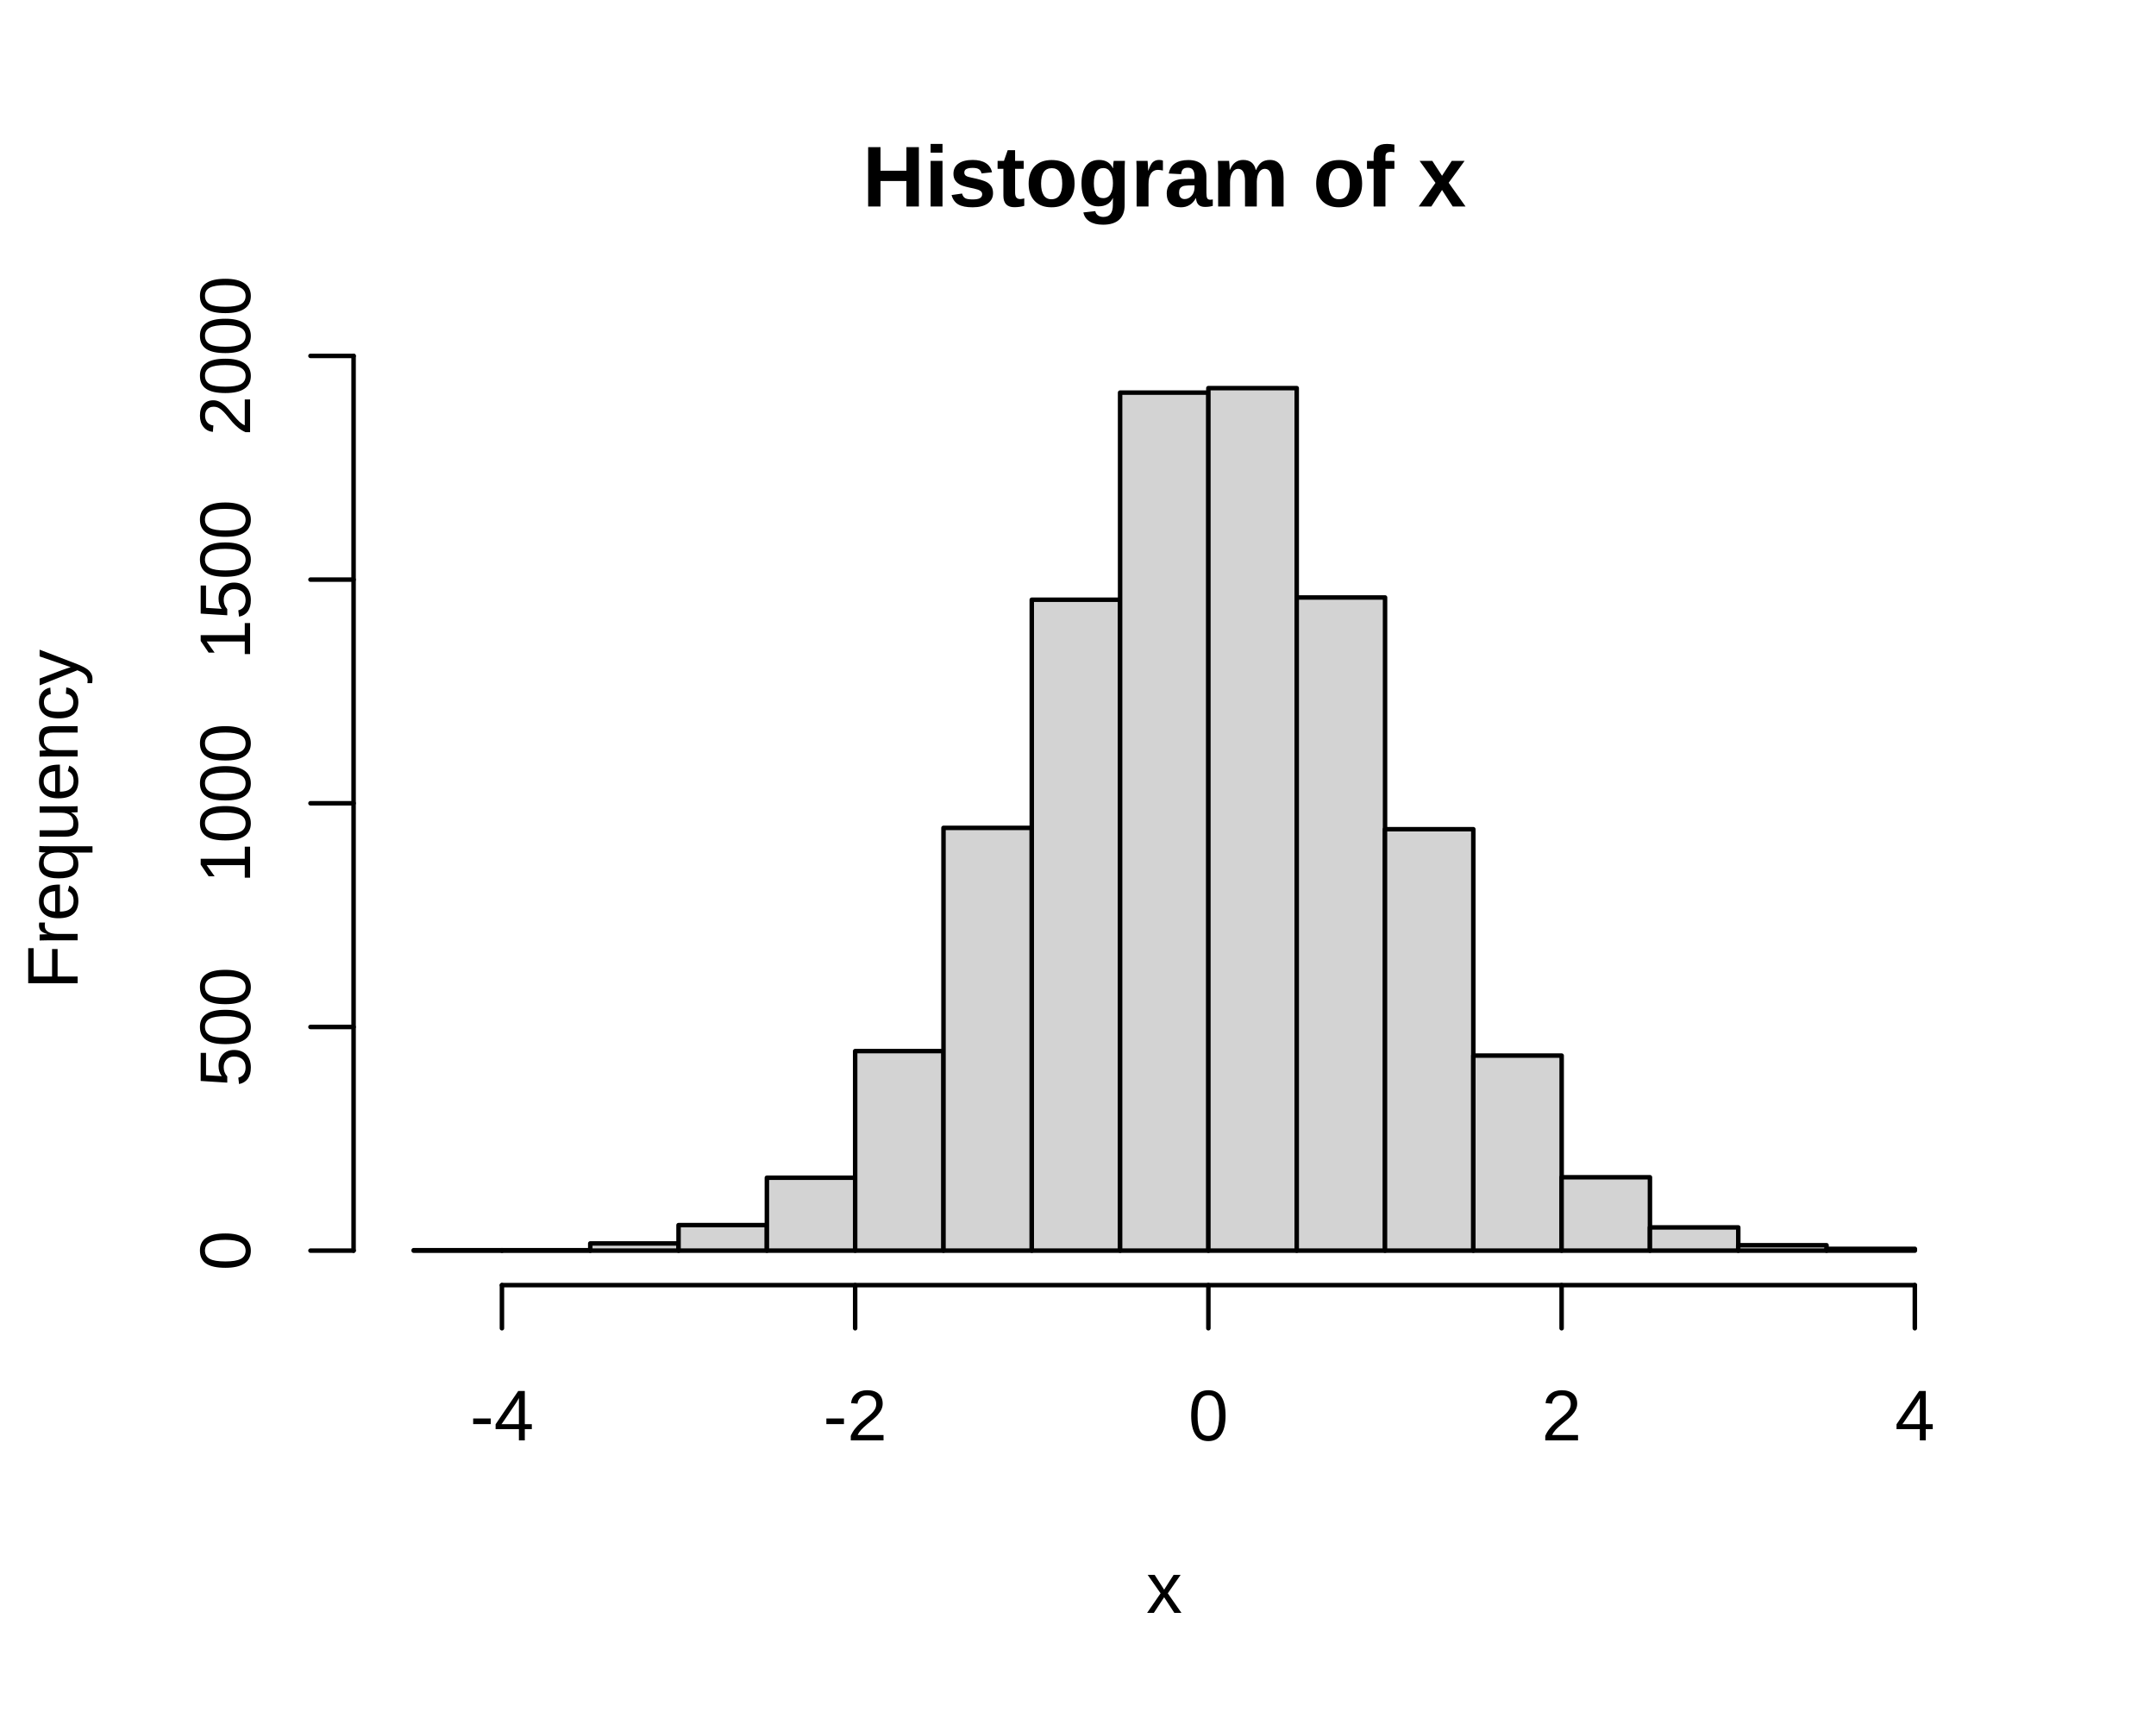
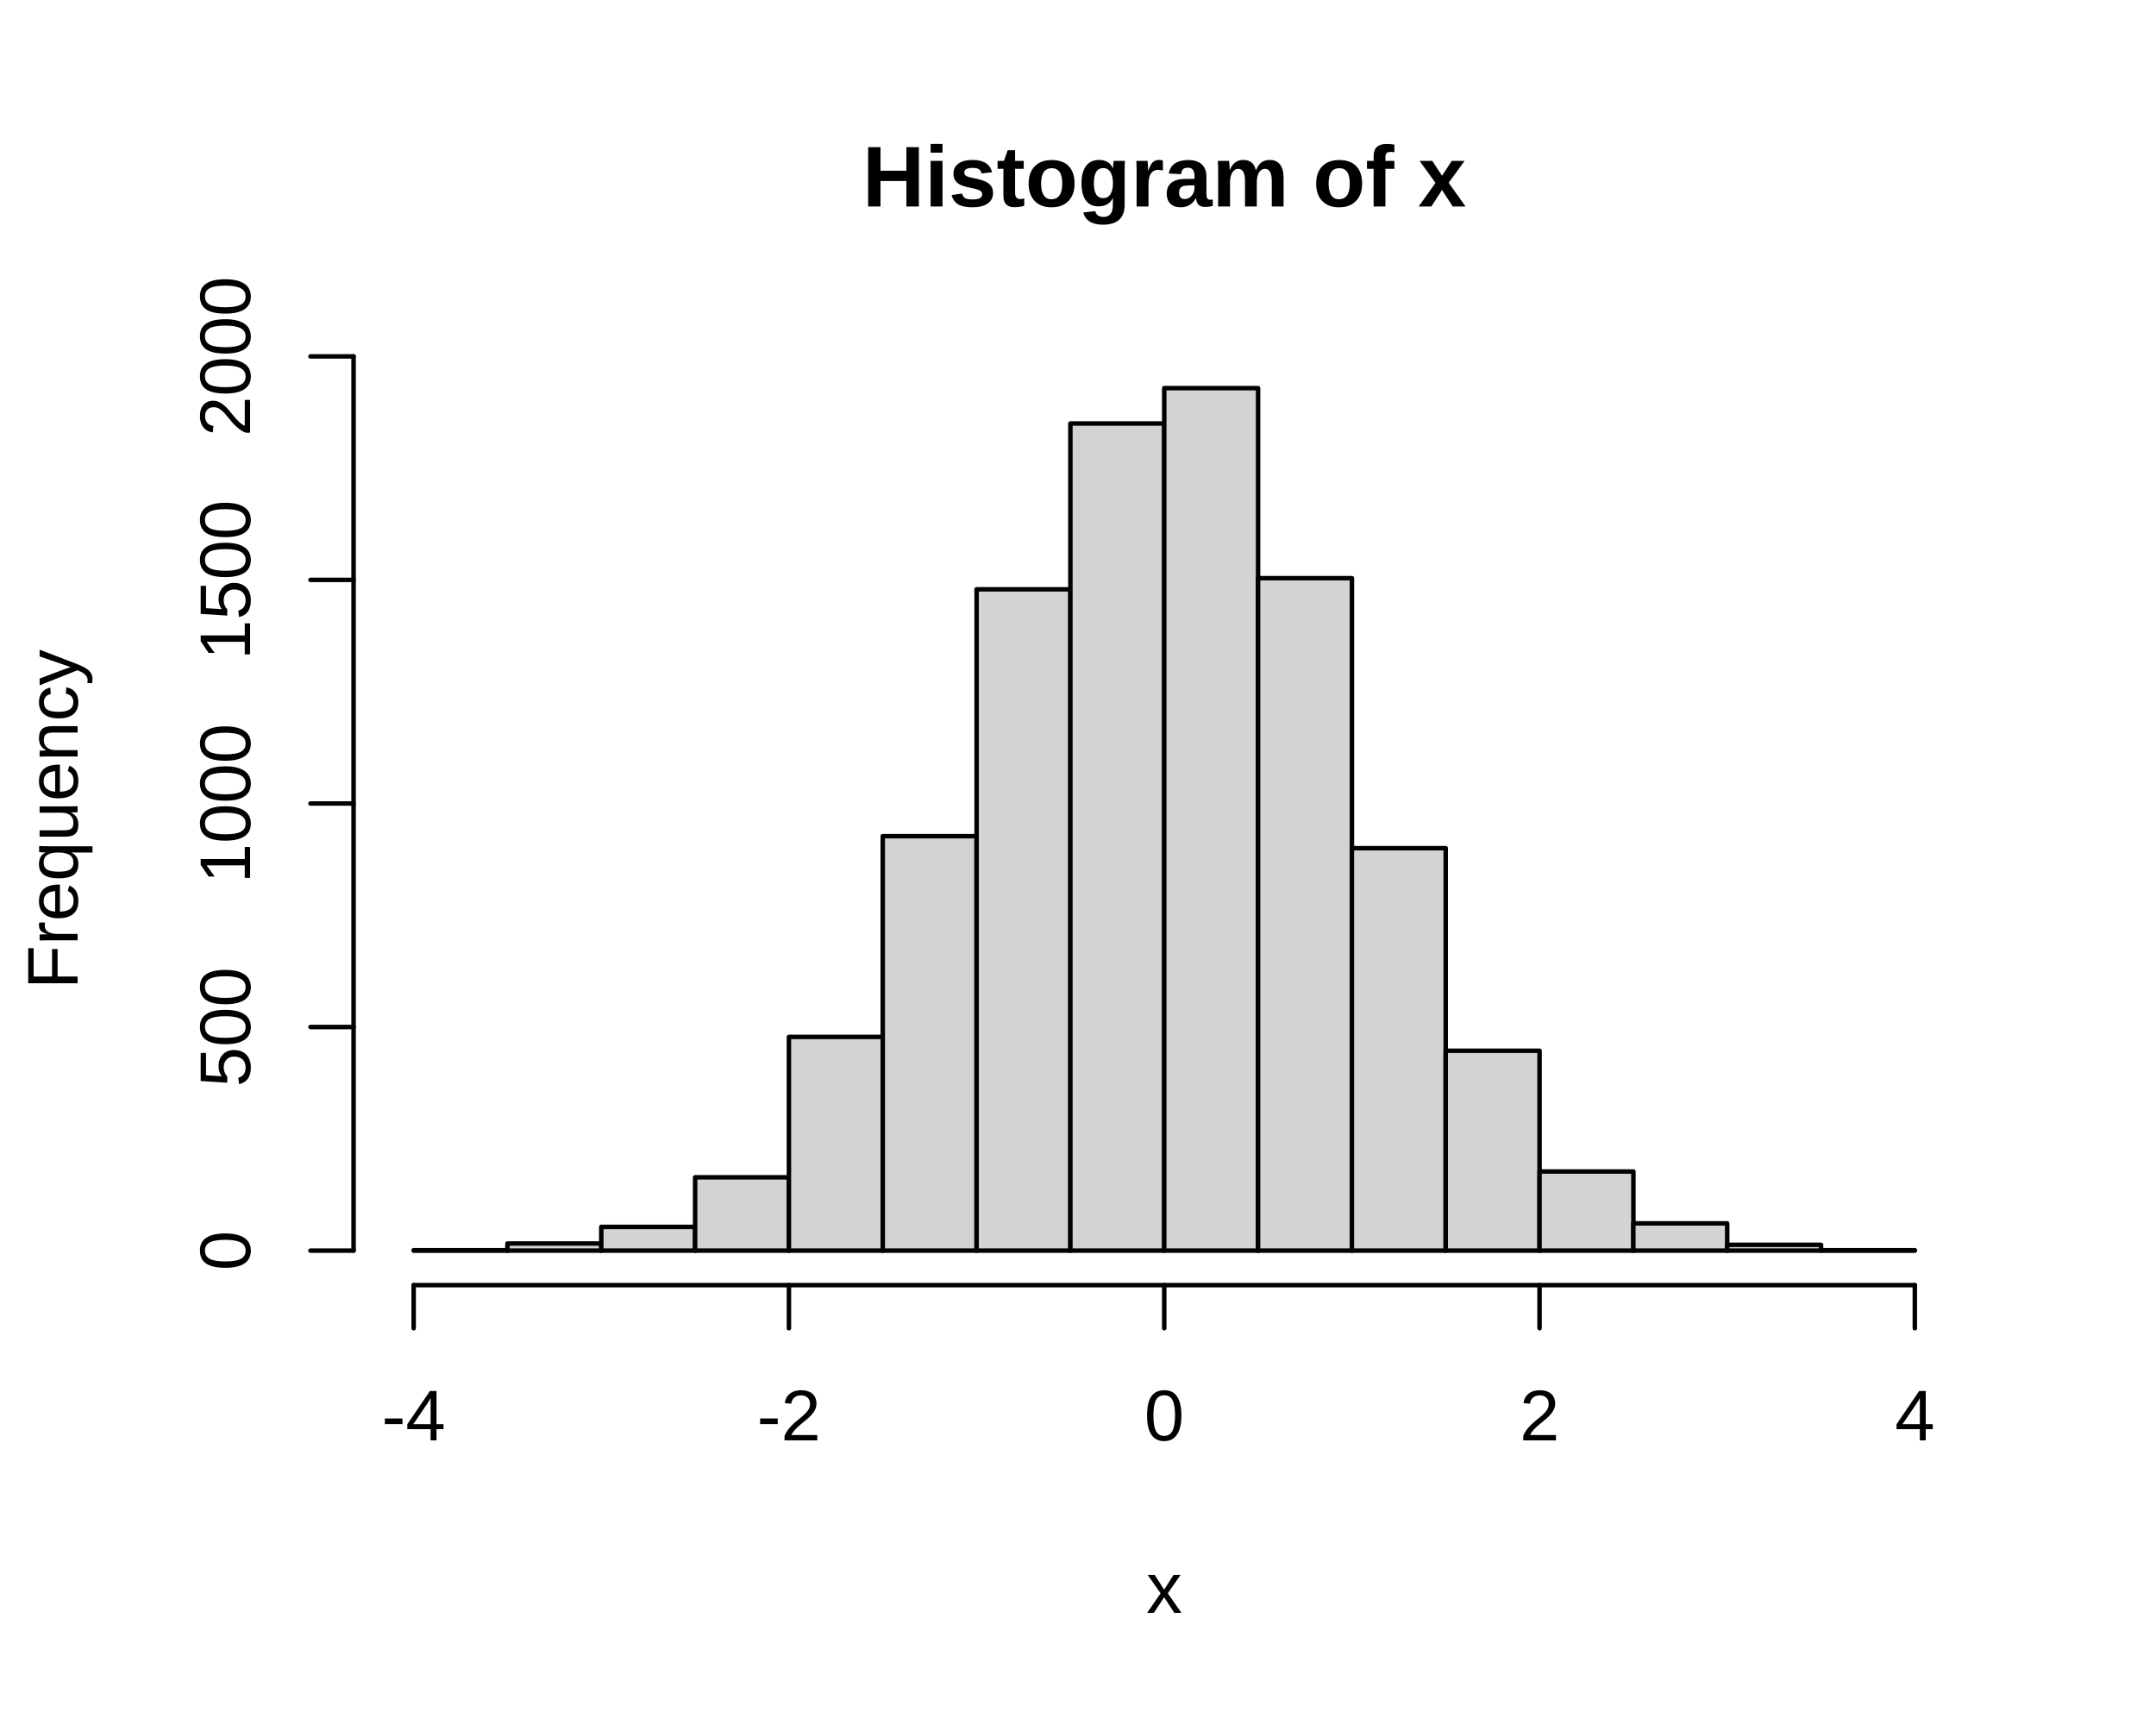
<svg xmlns="http://www.w3.org/2000/svg" width="360.00pt" height="288.00pt" viewBox="0 0 360.00 288.00">
  <g class="svglite">
    <defs>
      <style type="text/css">
    .svglite line, .svglite polyline, .svglite polygon, .svglite path, .svglite rect, .svglite circle {
      fill: none;
      stroke: #000000;
      stroke-linecap: round;
      stroke-linejoin: round;
      stroke-miterlimit: 10.00;
    }
    .svglite text {
      white-space: pre;
    }
    .svglite g.glyphgroup path {
      fill: inherit;
      stroke: none;
    }
  </style>
    </defs>
    <rect width="100%" height="100%" style="stroke: none; fill: #FFFFFF;" />
    <defs>
      <clipPath id="cpMC4wMHwzNjAuMDB8MC4wMHwyODguMDA=">
        <rect x="0.00" y="0.00" width="360.00" height="288.00" />
      </clipPath>
    </defs>
    <g clip-path="url(#cpMC4wMHwzNjAuMDB8MC4wMHwyODguMDA=)">
      <text x="194.40" y="34.47" text-anchor="middle" style="font-size: 14.40px; font-weight: bold; font-family: &quot;Liberation Sans&quot;;" textLength="100.77px" lengthAdjust="spacingAndGlyphs">Histogram of x</text>
      <text x="194.40" y="269.28" text-anchor="middle" style="font-size: 12.00px; font-family: &quot;Liberation Sans&quot;;" textLength="6.00px" lengthAdjust="spacingAndGlyphs">x</text>
      <text transform="translate(12.96,136.80) rotate(-90)" text-anchor="middle" style="font-size: 12.00px; font-family: &quot;Liberation Sans&quot;;" textLength="56.69px" lengthAdjust="spacingAndGlyphs">Frequency</text>
-       <line x1="83.81" y1="214.56" x2="319.73" y2="214.56" style="stroke-width: 0.75;" />
-       <line x1="83.81" y1="214.56" x2="83.81" y2="221.76" style="stroke-width: 0.75;" />
-       <line x1="142.79" y1="214.56" x2="142.79" y2="221.76" style="stroke-width: 0.75;" />
-       <line x1="201.77" y1="214.56" x2="201.77" y2="221.76" style="stroke-width: 0.75;" />
-       <line x1="260.75" y1="214.56" x2="260.75" y2="221.76" style="stroke-width: 0.75;" />
+       <line x1="69.07" y1="214.56" x2="319.73" y2="214.56" style="stroke-width: 0.75;" />
+       <line x1="69.07" y1="214.56" x2="69.07" y2="221.76" style="stroke-width: 0.75;" />
+       <line x1="131.73" y1="214.56" x2="131.73" y2="221.76" style="stroke-width: 0.75;" />
+       <line x1="194.40" y1="214.56" x2="194.40" y2="221.76" style="stroke-width: 0.75;" />
+       <line x1="257.07" y1="214.56" x2="257.07" y2="221.76" style="stroke-width: 0.75;" />
      <line x1="319.73" y1="214.56" x2="319.73" y2="221.76" style="stroke-width: 0.75;" />
-       <text x="83.81" y="240.48" text-anchor="middle" style="font-size: 12.00px; font-family: &quot;Liberation Sans&quot;;" textLength="10.67px" lengthAdjust="spacingAndGlyphs">-4</text>
-       <text x="142.79" y="240.48" text-anchor="middle" style="font-size: 12.00px; font-family: &quot;Liberation Sans&quot;;" textLength="10.67px" lengthAdjust="spacingAndGlyphs">-2</text>
-       <text x="201.77" y="240.48" text-anchor="middle" style="font-size: 12.00px; font-family: &quot;Liberation Sans&quot;;" textLength="6.67px" lengthAdjust="spacingAndGlyphs">0</text>
-       <text x="260.75" y="240.48" text-anchor="middle" style="font-size: 12.00px; font-family: &quot;Liberation Sans&quot;;" textLength="6.67px" lengthAdjust="spacingAndGlyphs">2</text>
+       <text x="69.07" y="240.48" text-anchor="middle" style="font-size: 12.00px; font-family: &quot;Liberation Sans&quot;;" textLength="10.67px" lengthAdjust="spacingAndGlyphs">-4</text>
+       <text x="131.73" y="240.48" text-anchor="middle" style="font-size: 12.00px; font-family: &quot;Liberation Sans&quot;;" textLength="10.67px" lengthAdjust="spacingAndGlyphs">-2</text>
+       <text x="194.40" y="240.48" text-anchor="middle" style="font-size: 12.00px; font-family: &quot;Liberation Sans&quot;;" textLength="6.67px" lengthAdjust="spacingAndGlyphs">0</text>
+       <text x="257.07" y="240.48" text-anchor="middle" style="font-size: 12.00px; font-family: &quot;Liberation Sans&quot;;" textLength="6.67px" lengthAdjust="spacingAndGlyphs">2</text>
      <text x="319.73" y="240.48" text-anchor="middle" style="font-size: 12.00px; font-family: &quot;Liberation Sans&quot;;" textLength="6.67px" lengthAdjust="spacingAndGlyphs">4</text>
-       <line x1="59.04" y1="208.80" x2="59.04" y2="59.42" style="stroke-width: 0.75;" />
+       <line x1="59.04" y1="208.80" x2="59.04" y2="59.50" style="stroke-width: 0.75;" />
      <line x1="59.04" y1="208.80" x2="51.84" y2="208.80" style="stroke-width: 0.75;" />
-       <line x1="59.04" y1="171.46" x2="51.84" y2="171.46" style="stroke-width: 0.75;" />
-       <line x1="59.04" y1="134.11" x2="51.84" y2="134.11" style="stroke-width: 0.75;" />
-       <line x1="59.04" y1="96.77" x2="51.84" y2="96.77" style="stroke-width: 0.75;" />
-       <line x1="59.04" y1="59.42" x2="51.84" y2="59.42" style="stroke-width: 0.75;" />
+       <line x1="59.04" y1="171.47" x2="51.84" y2="171.47" style="stroke-width: 0.75;" />
+       <line x1="59.04" y1="134.15" x2="51.84" y2="134.15" style="stroke-width: 0.75;" />
+       <line x1="59.04" y1="96.82" x2="51.84" y2="96.82" style="stroke-width: 0.75;" />
+       <line x1="59.04" y1="59.50" x2="51.84" y2="59.50" style="stroke-width: 0.75;" />
      <text transform="translate(41.76,208.80) rotate(-90)" text-anchor="middle" style="font-size: 12.00px; font-family: &quot;Liberation Sans&quot;;" textLength="6.67px" lengthAdjust="spacingAndGlyphs">0</text>
-       <text transform="translate(41.76,171.46) rotate(-90)" text-anchor="middle" style="font-size: 12.00px; font-family: &quot;Liberation Sans&quot;;" textLength="20.02px" lengthAdjust="spacingAndGlyphs">500</text>
-       <text transform="translate(41.76,134.11) rotate(-90)" text-anchor="middle" style="font-size: 12.00px; font-family: &quot;Liberation Sans&quot;;" textLength="26.69px" lengthAdjust="spacingAndGlyphs">1000</text>
-       <text transform="translate(41.76,96.77) rotate(-90)" text-anchor="middle" style="font-size: 12.00px; font-family: &quot;Liberation Sans&quot;;" textLength="26.69px" lengthAdjust="spacingAndGlyphs">1500</text>
-       <text transform="translate(41.76,59.42) rotate(-90)" text-anchor="middle" style="font-size: 12.00px; font-family: &quot;Liberation Sans&quot;;" textLength="26.69px" lengthAdjust="spacingAndGlyphs">2000</text>
+       <text transform="translate(41.76,171.47) rotate(-90)" text-anchor="middle" style="font-size: 12.00px; font-family: &quot;Liberation Sans&quot;;" textLength="20.02px" lengthAdjust="spacingAndGlyphs">500</text>
+       <text transform="translate(41.76,134.15) rotate(-90)" text-anchor="middle" style="font-size: 12.00px; font-family: &quot;Liberation Sans&quot;;" textLength="26.69px" lengthAdjust="spacingAndGlyphs">1000</text>
+       <text transform="translate(41.76,96.82) rotate(-90)" text-anchor="middle" style="font-size: 12.00px; font-family: &quot;Liberation Sans&quot;;" textLength="26.69px" lengthAdjust="spacingAndGlyphs">1500</text>
+       <text transform="translate(41.76,59.50) rotate(-90)" text-anchor="middle" style="font-size: 12.00px; font-family: &quot;Liberation Sans&quot;;" textLength="26.69px" lengthAdjust="spacingAndGlyphs">2000</text>
    </g>
    <defs>
      <clipPath id="cpNTkuMDR8MzI5Ljc2fDU5LjA0fDIxNC41Ng==">
        <rect x="59.04" y="59.04" width="270.72" height="155.52" />
      </clipPath>
    </defs>
    <g clip-path="url(#cpNTkuMDR8MzI5Ljc2fDU5LjA0fDIxNC41Ng==)">
-       <rect x="69.07" y="208.73" width="14.75" height="0.075" style="stroke-width: 0.75; fill: #D3D3D3;" />
-       <rect x="83.81" y="208.73" width="14.75" height="0.075" style="stroke-width: 0.75; fill: #D3D3D3;" />
-       <rect x="98.56" y="207.60" width="14.75" height="1.20" style="stroke-width: 0.75; fill: #D3D3D3;" />
-       <rect x="113.30" y="204.54" width="14.75" height="4.26" style="stroke-width: 0.75; fill: #D3D3D3;" />
-       <rect x="128.05" y="196.63" width="14.75" height="12.17" style="stroke-width: 0.75; fill: #D3D3D3;" />
-       <rect x="142.79" y="175.49" width="14.75" height="33.31" style="stroke-width: 0.75; fill: #D3D3D3;" />
-       <rect x="157.54" y="138.22" width="14.75" height="70.58" style="stroke-width: 0.75; fill: #D3D3D3;" />
-       <rect x="172.28" y="100.13" width="14.75" height="108.67" style="stroke-width: 0.75; fill: #D3D3D3;" />
-       <rect x="187.03" y="65.55" width="14.75" height="143.25" style="stroke-width: 0.75; fill: #D3D3D3;" />
-       <rect x="201.77" y="64.80" width="14.75" height="144.00" style="stroke-width: 0.75; fill: #D3D3D3;" />
-       <rect x="216.52" y="99.75" width="14.75" height="109.05" style="stroke-width: 0.75; fill: #D3D3D3;" />
-       <rect x="231.26" y="138.44" width="14.75" height="70.36" style="stroke-width: 0.75; fill: #D3D3D3;" />
-       <rect x="246.01" y="176.24" width="14.75" height="32.56" style="stroke-width: 0.75; fill: #D3D3D3;" />
-       <rect x="260.75" y="196.55" width="14.75" height="12.25" style="stroke-width: 0.75; fill: #D3D3D3;" />
-       <rect x="275.50" y="204.92" width="14.75" height="3.88" style="stroke-width: 0.75; fill: #D3D3D3;" />
-       <rect x="290.24" y="207.90" width="14.75" height="0.90" style="stroke-width: 0.75; fill: #D3D3D3;" />
-       <rect x="304.99" y="208.50" width="14.75" height="0.30" style="stroke-width: 0.75; fill: #D3D3D3;" />
+       <rect x="69.07" y="208.73" width="15.67" height="0.075" style="stroke-width: 0.75; fill: #D3D3D3;" />
+       <rect x="84.73" y="207.61" width="15.67" height="1.19" style="stroke-width: 0.75; fill: #D3D3D3;" />
+       <rect x="100.40" y="204.84" width="15.67" height="3.96" style="stroke-width: 0.75; fill: #D3D3D3;" />
+       <rect x="116.07" y="196.56" width="15.67" height="12.24" style="stroke-width: 0.75; fill: #D3D3D3;" />
+       <rect x="131.73" y="173.12" width="15.67" height="35.68" style="stroke-width: 0.75; fill: #D3D3D3;" />
+       <rect x="147.40" y="139.60" width="15.67" height="69.20" style="stroke-width: 0.75; fill: #D3D3D3;" />
+       <rect x="163.07" y="98.39" width="15.67" height="110.41" style="stroke-width: 0.75; fill: #D3D3D3;" />
+       <rect x="178.73" y="70.70" width="15.67" height="138.10" style="stroke-width: 0.75; fill: #D3D3D3;" />
+       <rect x="194.40" y="64.80" width="15.67" height="144.00" style="stroke-width: 0.75; fill: #D3D3D3;" />
+       <rect x="210.07" y="96.53" width="15.67" height="112.27" style="stroke-width: 0.75; fill: #D3D3D3;" />
+       <rect x="225.73" y="141.61" width="15.67" height="67.19" style="stroke-width: 0.75; fill: #D3D3D3;" />
+       <rect x="241.40" y="175.43" width="15.67" height="33.37" style="stroke-width: 0.75; fill: #D3D3D3;" />
+       <rect x="257.07" y="195.59" width="15.67" height="13.21" style="stroke-width: 0.75; fill: #D3D3D3;" />
+       <rect x="272.73" y="204.25" width="15.67" height="4.55" style="stroke-width: 0.75; fill: #D3D3D3;" />
+       <rect x="288.40" y="207.83" width="15.67" height="0.97" style="stroke-width: 0.75; fill: #D3D3D3;" />
+       <rect x="304.07" y="208.73" width="15.67" height="0.075" style="stroke-width: 0.75; fill: #D3D3D3;" />
    </g>
  </g>
</svg>
